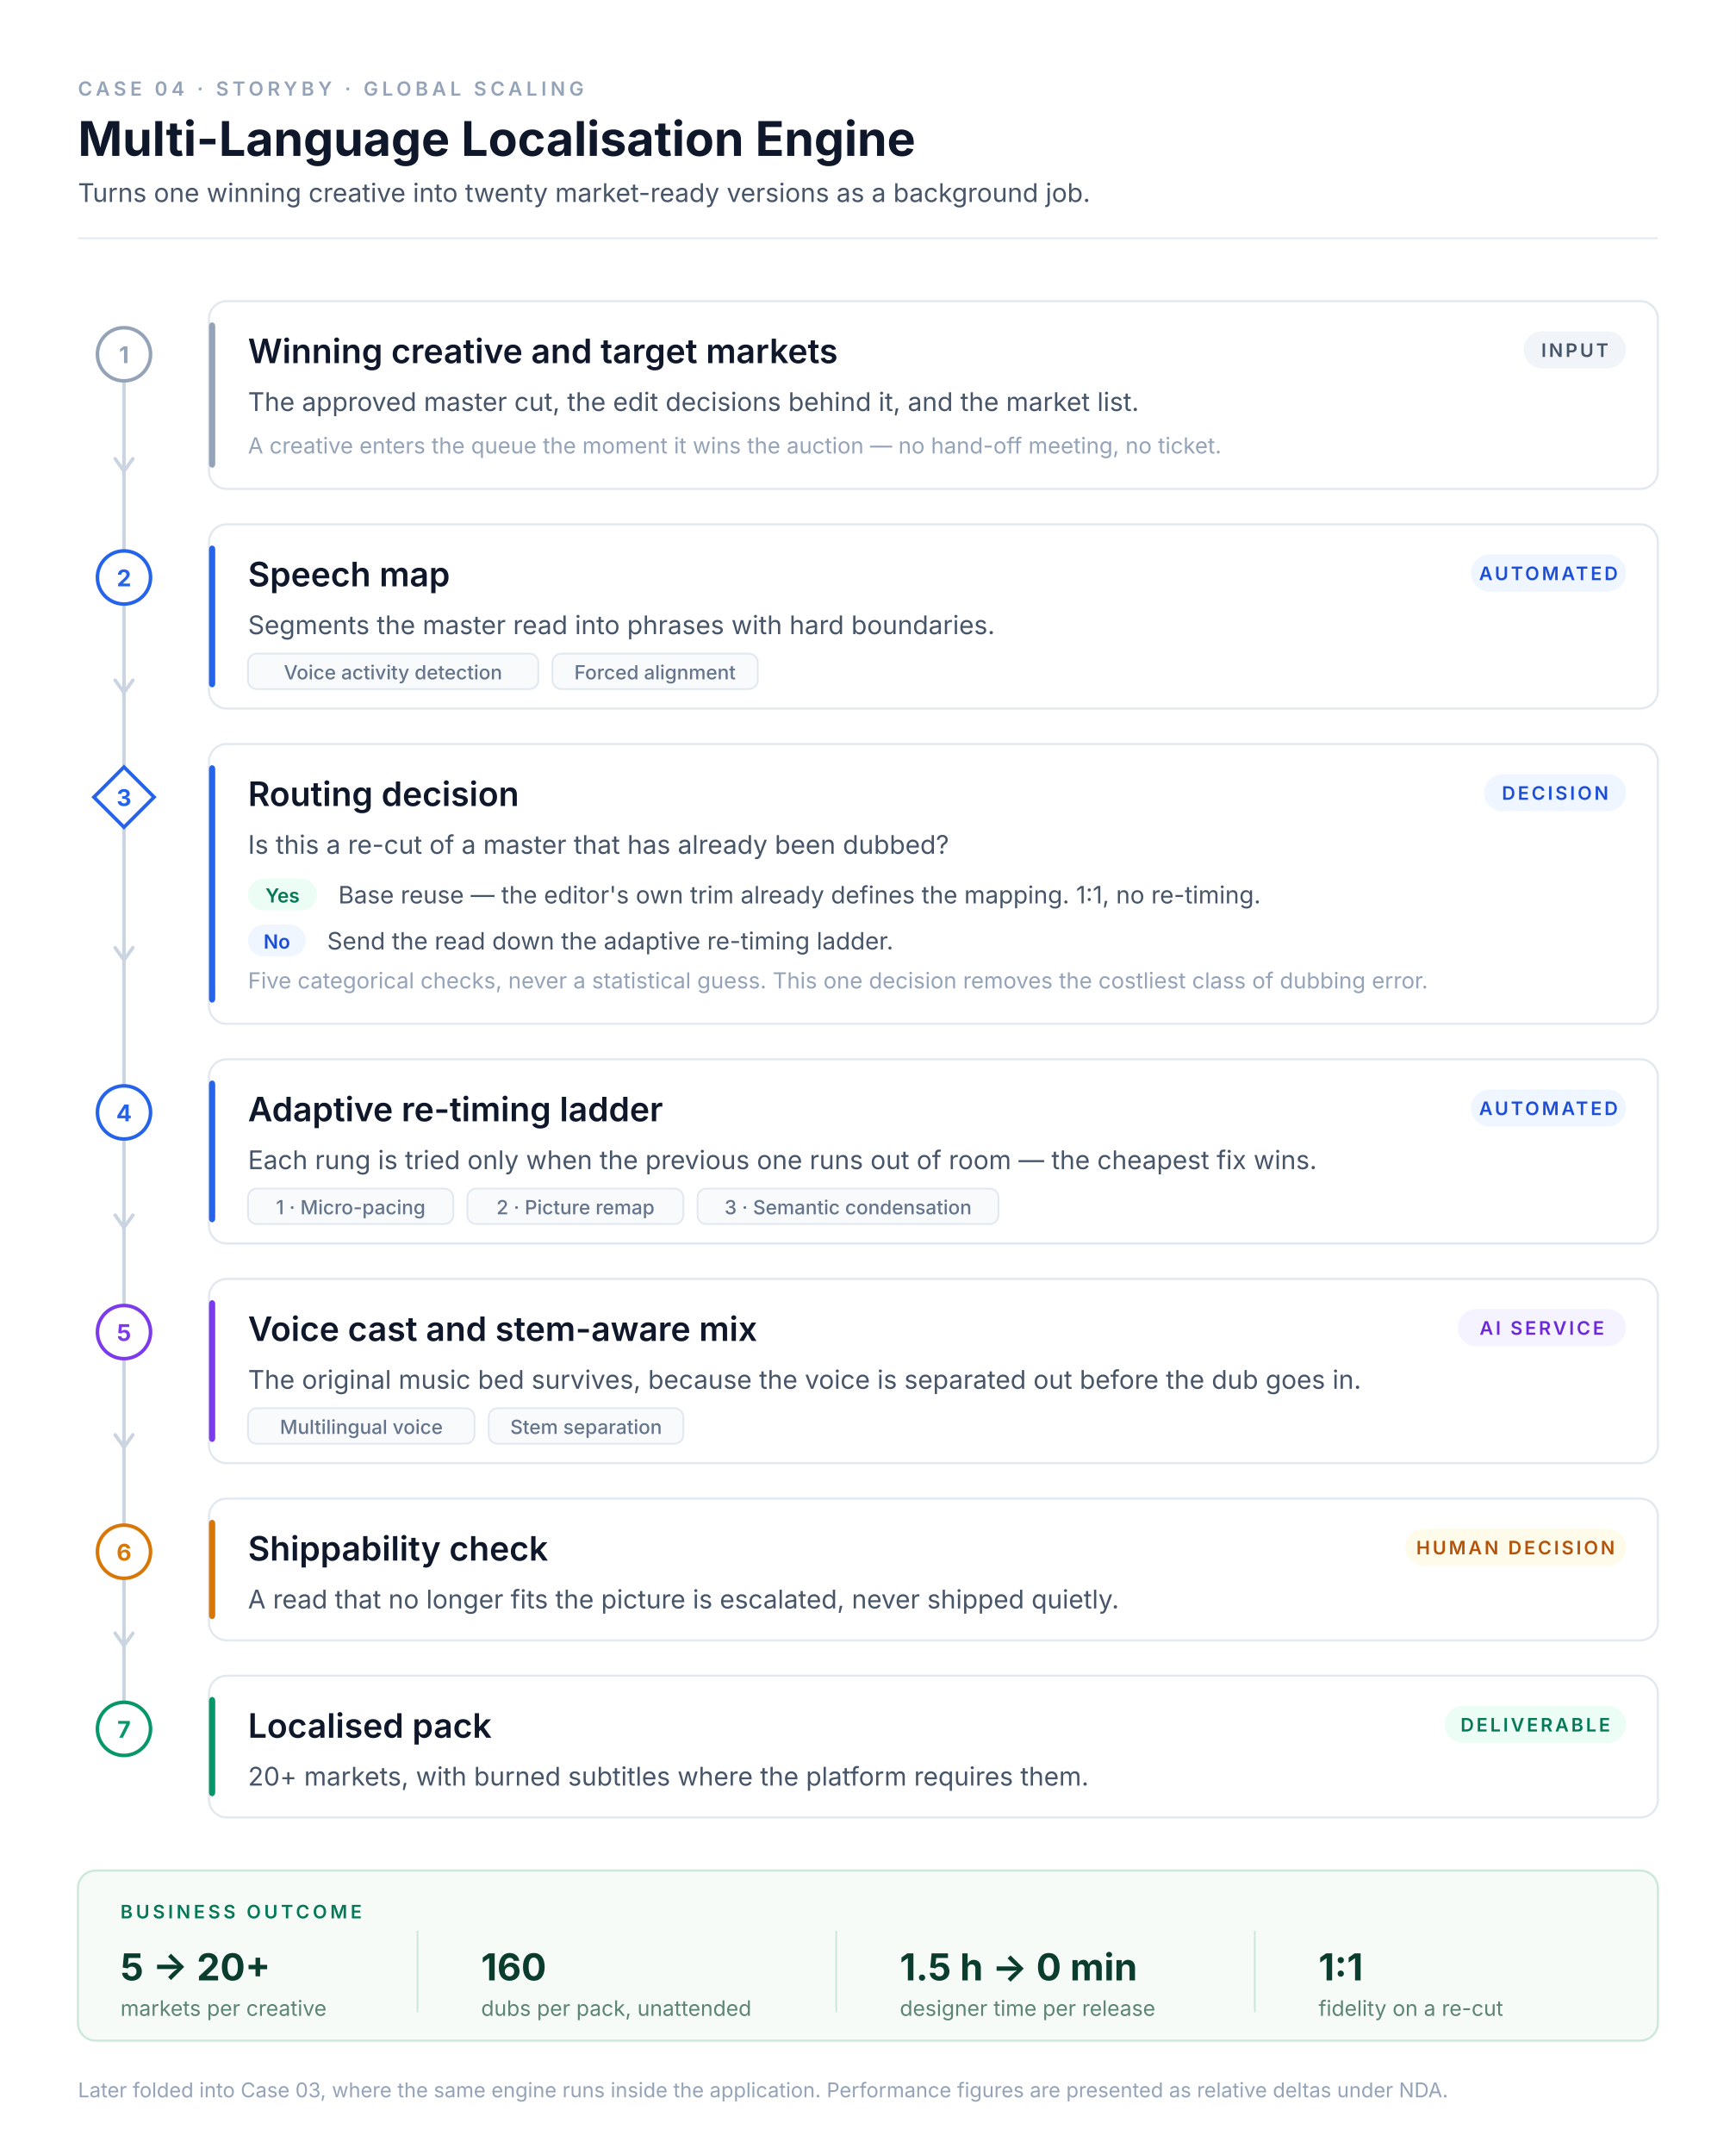
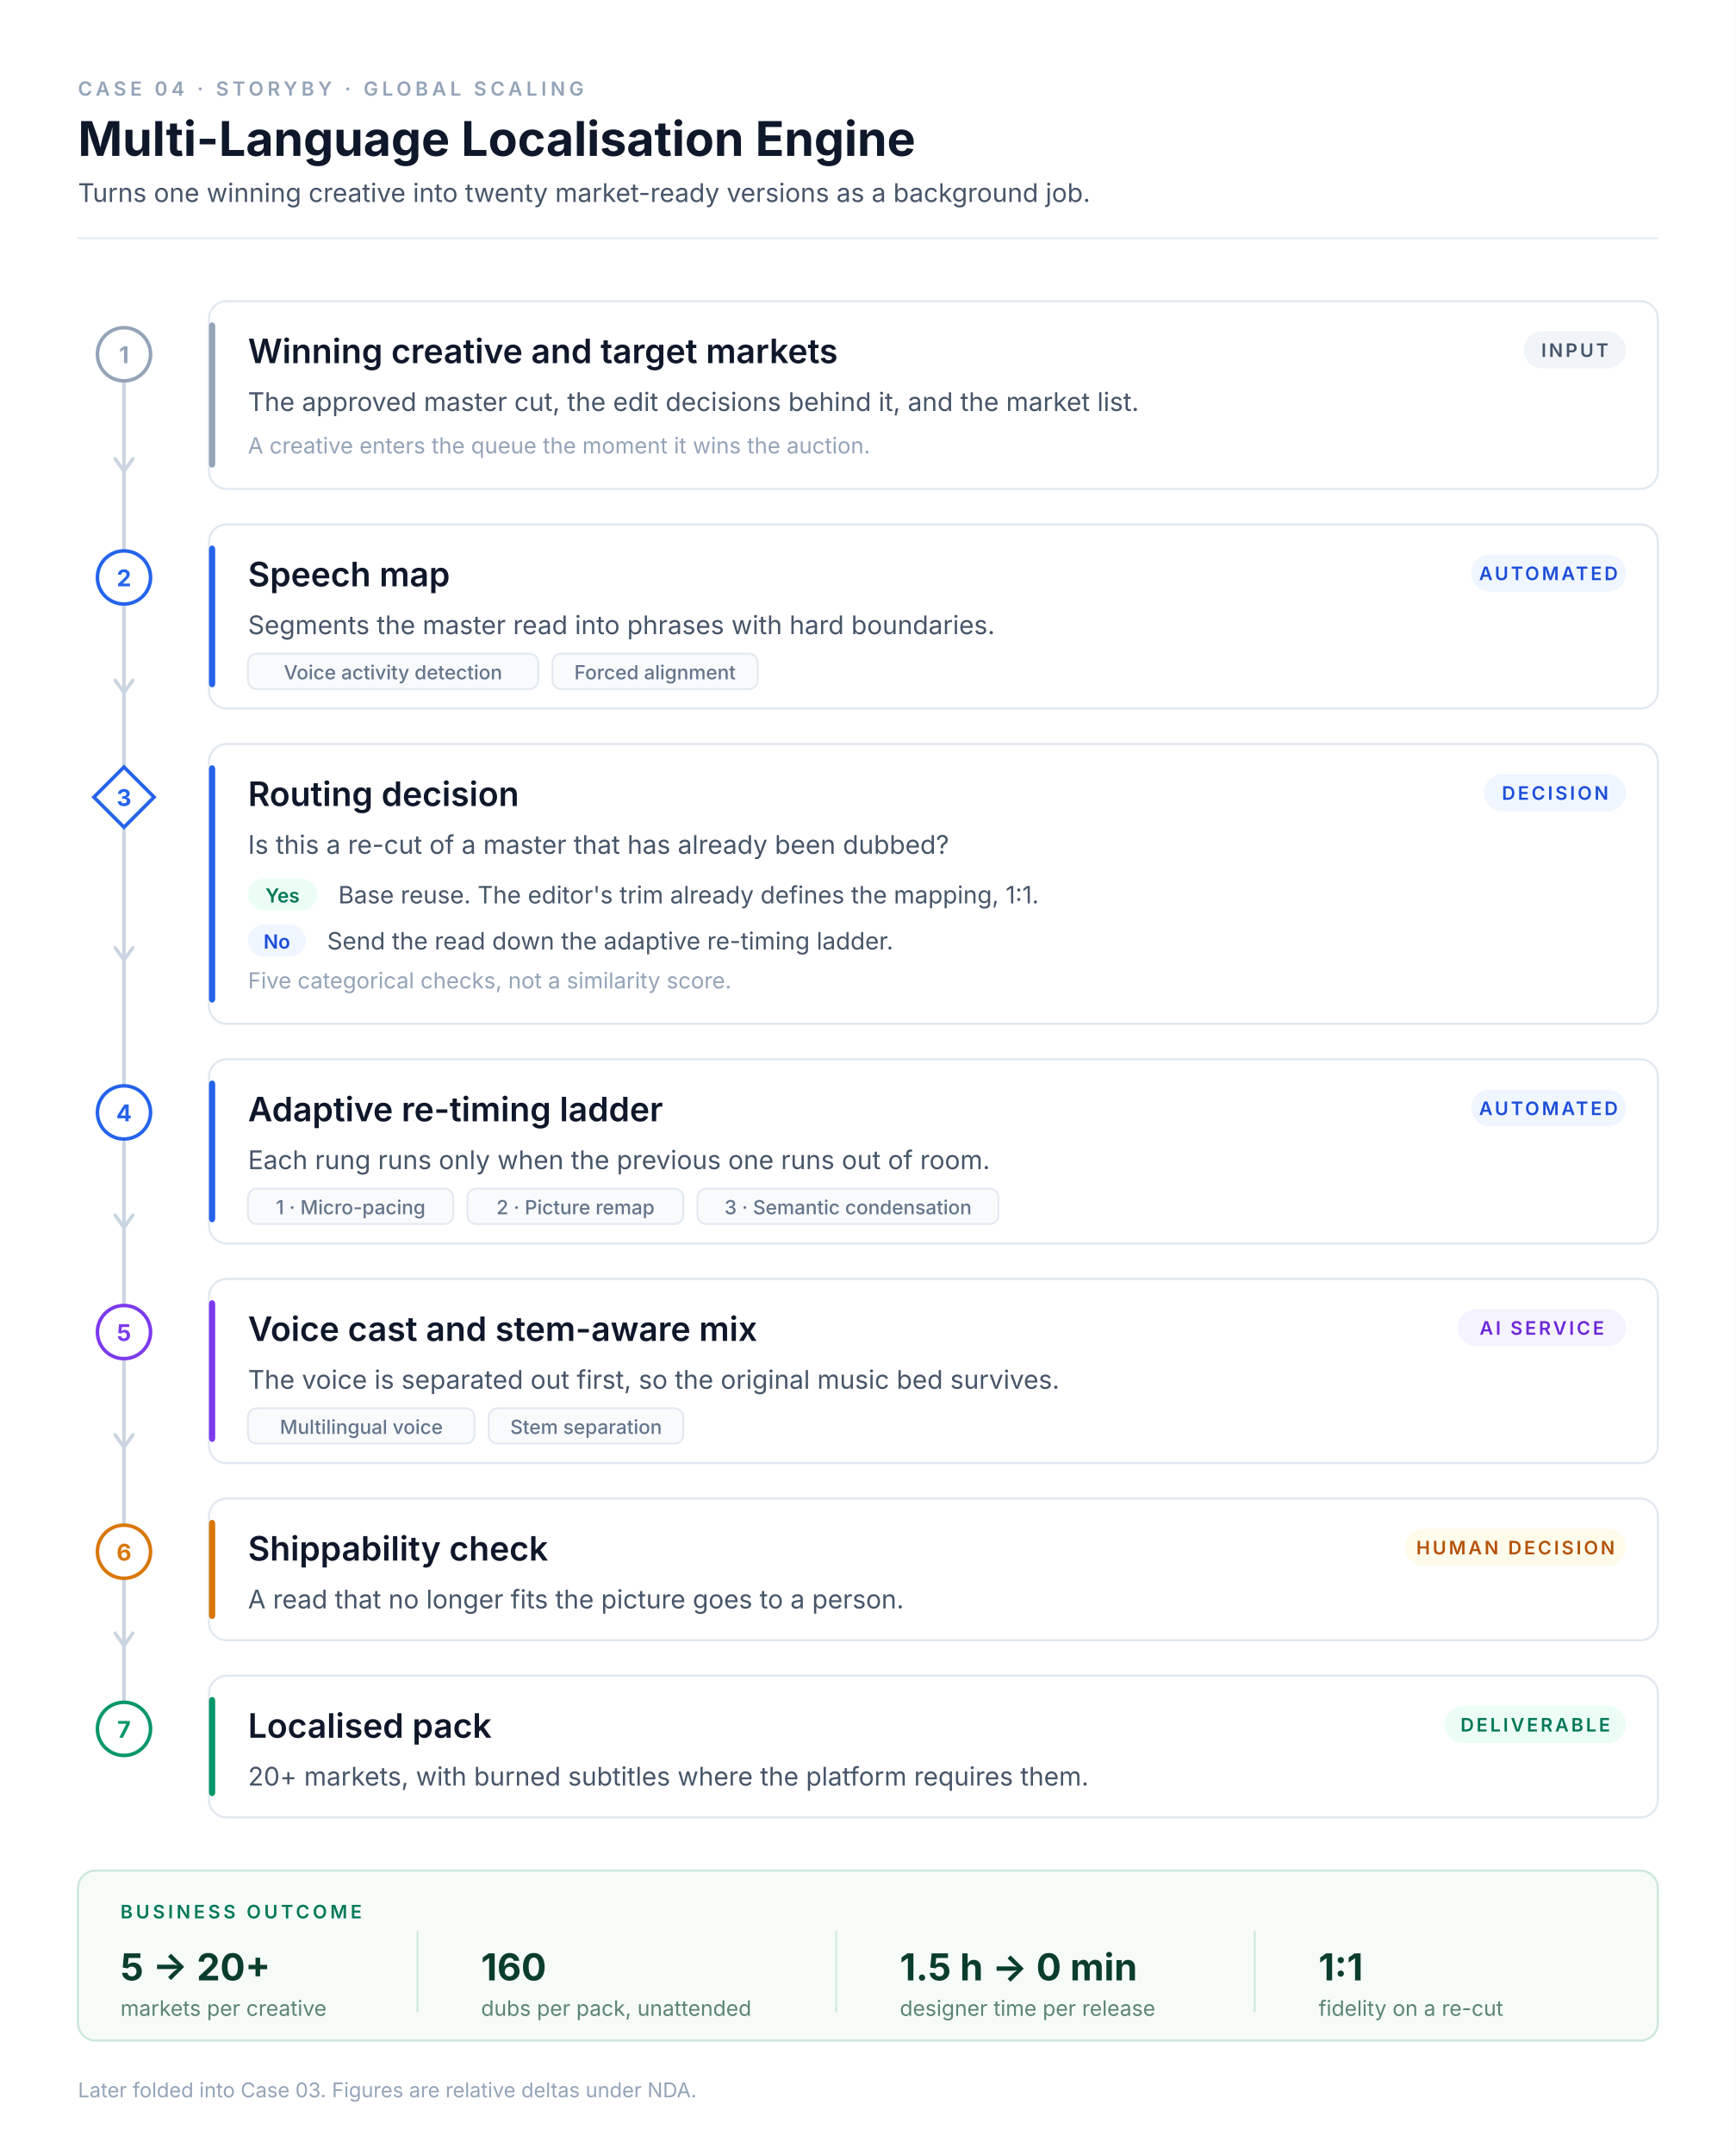
<svg xmlns="http://www.w3.org/2000/svg" width="980" height="1216" viewBox="0 0 980 1216">
  <rect width="980" height="1216" fill="#FFFFFF" />
  <path d="M70 200 L70 976" stroke="#CBD5E1" stroke-width="2" fill="none" />
  <path d="M65 259.0 L70 266.0 L75 259.0" fill="none" stroke="#CBD5E1" stroke-width="2" stroke-linecap="round" stroke-linejoin="round" />
  <path d="M65 384.0 L70 391.0 L75 384.0" fill="none" stroke="#CBD5E1" stroke-width="2" stroke-linecap="round" stroke-linejoin="round" />
  <path d="M65 535.0 L70 542.0 L75 535.0" fill="none" stroke="#CBD5E1" stroke-width="2" stroke-linecap="round" stroke-linejoin="round" />
  <path d="M65 686.0 L70 693.0 L75 686.0" fill="none" stroke="#CBD5E1" stroke-width="2" stroke-linecap="round" stroke-linejoin="round" />
  <path d="M65 810.0 L70 817.0 L75 810.0" fill="none" stroke="#CBD5E1" stroke-width="2" stroke-linecap="round" stroke-linejoin="round" />
  <path d="M65 922.0 L70 929.0 L75 922.0" fill="none" stroke="#CBD5E1" stroke-width="2" stroke-linecap="round" stroke-linejoin="round" />
  <circle cx="70" cy="200" r="15" fill="#FFFFFF" stroke="#94A3B8" stroke-width="2" />
  <text x="70" y="205" font-family="Inter, Helvetica Neue, Arial, sans-serif" font-size="13" font-weight="700" fill="#94A3B8" text-anchor="middle">1</text>
  <circle cx="70" cy="326" r="15" fill="#FFFFFF" stroke="#2563EB" stroke-width="2" />
  <text x="70" y="331" font-family="Inter, Helvetica Neue, Arial, sans-serif" font-size="13" font-weight="700" fill="#2563EB" text-anchor="middle">2</text>
  <path d="M70 433 L87 450 L70 467 L53 450 Z" fill="#FFFFFF" stroke="#2563EB" stroke-width="2" />
  <text x="70" y="455" font-family="Inter, Helvetica Neue, Arial, sans-serif" font-size="13" font-weight="700" fill="#2563EB" text-anchor="middle">3</text>
  <circle cx="70" cy="628" r="15" fill="#FFFFFF" stroke="#2563EB" stroke-width="2" />
  <text x="70" y="633" font-family="Inter, Helvetica Neue, Arial, sans-serif" font-size="13" font-weight="700" fill="#2563EB" text-anchor="middle">4</text>
  <circle cx="70" cy="752" r="15" fill="#FFFFFF" stroke="#7C3AED" stroke-width="2" />
  <text x="70" y="757" font-family="Inter, Helvetica Neue, Arial, sans-serif" font-size="13" font-weight="700" fill="#7C3AED" text-anchor="middle">5</text>
  <circle cx="70" cy="876" r="15" fill="#FFFFFF" stroke="#D97706" stroke-width="2" />
  <text x="70" y="881" font-family="Inter, Helvetica Neue, Arial, sans-serif" font-size="13" font-weight="700" fill="#D97706" text-anchor="middle">6</text>
  <circle cx="70" cy="976" r="15" fill="#FFFFFF" stroke="#059669" stroke-width="2" />
  <text x="70" y="981" font-family="Inter, Helvetica Neue, Arial, sans-serif" font-size="13" font-weight="700" fill="#059669" text-anchor="middle">7</text>
  <text x="44.0" y="54.0" font-family="Inter, Helvetica Neue, Arial, sans-serif" font-size="11" font-weight="600" fill="#94A3B8" text-anchor="start" letter-spacing="2.2">CASE 04 · STORYBY · GLOBAL SCALING</text>
  <text x="44.0" y="88.0" font-family="Inter, Helvetica Neue, Arial, sans-serif" font-size="27" font-weight="700" fill="#0F172A" text-anchor="start">Multi-Language Localisation Engine</text>
  <text x="44.0" y="114.0" font-family="Inter, Helvetica Neue, Arial, sans-serif" font-size="14.5" font-weight="400" fill="#475569" text-anchor="start">Turns one winning creative into twenty market-ready versions as a background job.</text>
  <rect x="44.0" y="134.0" width="892.0" height="1.0" rx="0" fill="#E2E8F0" stroke="none" stroke-width="1" />
  <rect x="118.0" y="170.0" width="818.0" height="106.0" rx="10" fill="#FFFFFF" stroke="#E2E8F0" stroke-width="1.2" />
  <rect x="118.0" y="182.0" width="3.5" height="82.0" rx="2" fill="#94A3B8" stroke="none" stroke-width="1" />
  <rect x="860.2" y="187.0" width="57.8" height="21.0" rx="10.5" fill="#F1F5F9" stroke="none" stroke-width="1" />
  <text x="889.1" y="201.5" font-family="Inter, Helvetica Neue, Arial, sans-serif" font-size="10.5" font-weight="600" fill="#475569" text-anchor="middle" letter-spacing="1.4">INPUT</text>
  <text x="140.0" y="205.0" font-family="Inter, Helvetica Neue, Arial, sans-serif" font-size="19" font-weight="600" fill="#0F172A" text-anchor="start">Winning creative and target markets</text>
  <text x="140.0" y="232.0" font-family="Inter, Helvetica Neue, Arial, sans-serif" font-size="14.5" font-weight="400" fill="#475569" text-anchor="start">The approved master cut, the edit decisions behind it, and the market list.</text>
-   <text x="140.0" y="256.0" font-family="Inter, Helvetica Neue, Arial, sans-serif" font-size="12.5" font-weight="400" fill="#94A3B8" text-anchor="start">A creative enters the queue the moment it wins the auction — no hand-off meeting, no ticket.</text>
+   <text x="140.0" y="256.0" font-family="Inter, Helvetica Neue, Arial, sans-serif" font-size="12.5" font-weight="400" fill="#94A3B8" text-anchor="start">A creative enters the queue the moment it wins the auction.</text>
  <rect x="118.0" y="296.0" width="818.0" height="104.0" rx="10" fill="#FFFFFF" stroke="#E2E8F0" stroke-width="1.2" />
  <rect x="118.0" y="308.0" width="3.5" height="80.0" rx="2" fill="#2563EB" stroke="none" stroke-width="1" />
  <rect x="830.5" y="313.0" width="87.5" height="21.0" rx="10.5" fill="#EFF6FF" stroke="none" stroke-width="1" />
  <text x="874.2" y="327.5" font-family="Inter, Helvetica Neue, Arial, sans-serif" font-size="10.5" font-weight="600" fill="#1D4ED8" text-anchor="middle" letter-spacing="1.4">AUTOMATED</text>
  <text x="140.0" y="331.0" font-family="Inter, Helvetica Neue, Arial, sans-serif" font-size="19" font-weight="600" fill="#0F172A" text-anchor="start">Speech map</text>
  <text x="140.0" y="358.0" font-family="Inter, Helvetica Neue, Arial, sans-serif" font-size="14.5" font-weight="400" fill="#475569" text-anchor="start">Segments the master read into phrases with hard boundaries.</text>
  <rect x="140.0" y="369.0" width="163.9" height="20.0" rx="5" fill="#F8FAFC" stroke="#E2E8F0" stroke-width="1" />
  <text x="221.9" y="383.5" font-family="Inter, Helvetica Neue, Arial, sans-serif" font-size="11" font-weight="500" fill="#64748B" text-anchor="middle">Voice activity detection</text>
  <rect x="311.9" y="369.0" width="115.9" height="20.0" rx="5" fill="#F8FAFC" stroke="#E2E8F0" stroke-width="1" />
  <text x="369.8" y="383.5" font-family="Inter, Helvetica Neue, Arial, sans-serif" font-size="11" font-weight="500" fill="#64748B" text-anchor="middle">Forced alignment</text>
  <rect x="118.0" y="420.0" width="818.0" height="158.0" rx="10" fill="#FFFFFF" stroke="#E2E8F0" stroke-width="1.2" />
  <rect x="118.0" y="432.0" width="3.5" height="134.0" rx="2" fill="#2563EB" stroke="none" stroke-width="1" />
  <rect x="837.9" y="437.0" width="80.1" height="21.0" rx="10.5" fill="#EFF6FF" stroke="none" stroke-width="1" />
  <text x="878.0" y="451.5" font-family="Inter, Helvetica Neue, Arial, sans-serif" font-size="10.5" font-weight="600" fill="#1D4ED8" text-anchor="middle" letter-spacing="1.4">DECISION</text>
  <text x="140.0" y="455.0" font-family="Inter, Helvetica Neue, Arial, sans-serif" font-size="19" font-weight="600" fill="#0F172A" text-anchor="start">Routing decision</text>
  <text x="140.0" y="482.0" font-family="Inter, Helvetica Neue, Arial, sans-serif" font-size="14.5" font-weight="400" fill="#475569" text-anchor="start">Is this a re-cut of a master that has already been dubbed?</text>
  <rect x="140.0" y="496.0" width="39.0" height="18.0" rx="9" fill="#ECFDF5" stroke="none" stroke-width="1" />
  <text x="159.5" y="509.5" font-family="Inter, Helvetica Neue, Arial, sans-serif" font-size="11" font-weight="600" fill="#047857" text-anchor="middle">Yes</text>
-   <text x="191.0" y="510.0" font-family="Inter, Helvetica Neue, Arial, sans-serif" font-size="13.5" font-weight="400" fill="#475569" text-anchor="start">Base reuse — the editor's own trim already defines the mapping. 1:1, no re-timing.</text>
+   <text x="191.0" y="510.0" font-family="Inter, Helvetica Neue, Arial, sans-serif" font-size="13.5" font-weight="400" fill="#475569" text-anchor="start">Base reuse. The editor's trim already defines the mapping, 1:1.</text>
  <rect x="140.0" y="522.0" width="32.6" height="18.0" rx="9" fill="#EFF6FF" stroke="none" stroke-width="1" />
  <text x="156.3" y="535.5" font-family="Inter, Helvetica Neue, Arial, sans-serif" font-size="11" font-weight="600" fill="#1D4ED8" text-anchor="middle">No</text>
  <text x="184.7" y="536.0" font-family="Inter, Helvetica Neue, Arial, sans-serif" font-size="13.5" font-weight="400" fill="#475569" text-anchor="start">Send the read down the adaptive re-timing ladder.</text>
-   <text x="140.0" y="558.0" font-family="Inter, Helvetica Neue, Arial, sans-serif" font-size="12.5" font-weight="400" fill="#94A3B8" text-anchor="start">Five categorical checks, never a statistical guess. This one decision removes the costliest class of dubbing error.</text>
+   <text x="140.0" y="558.0" font-family="Inter, Helvetica Neue, Arial, sans-serif" font-size="12.5" font-weight="400" fill="#94A3B8" text-anchor="start">Five categorical checks, not a similarity score.</text>
  <rect x="118.0" y="598.0" width="818.0" height="104.0" rx="10" fill="#FFFFFF" stroke="#E2E8F0" stroke-width="1.2" />
  <rect x="118.0" y="610.0" width="3.5" height="80.0" rx="2" fill="#2563EB" stroke="none" stroke-width="1" />
  <rect x="830.5" y="615.0" width="87.5" height="21.0" rx="10.5" fill="#EFF6FF" stroke="none" stroke-width="1" />
  <text x="874.2" y="629.5" font-family="Inter, Helvetica Neue, Arial, sans-serif" font-size="10.5" font-weight="600" fill="#1D4ED8" text-anchor="middle" letter-spacing="1.4">AUTOMATED</text>
  <text x="140.0" y="633.0" font-family="Inter, Helvetica Neue, Arial, sans-serif" font-size="19" font-weight="600" fill="#0F172A" text-anchor="start">Adaptive re-timing ladder</text>
-   <text x="140.0" y="660.0" font-family="Inter, Helvetica Neue, Arial, sans-serif" font-size="14.5" font-weight="400" fill="#475569" text-anchor="start">Each rung is tried only when the previous one runs out of room — the cheapest fix wins.</text>
+   <text x="140.0" y="660.0" font-family="Inter, Helvetica Neue, Arial, sans-serif" font-size="14.5" font-weight="400" fill="#475569" text-anchor="start">Each rung runs only when the previous one runs out of room.</text>
  <rect x="140.0" y="671.0" width="115.9" height="20.0" rx="5" fill="#F8FAFC" stroke="#E2E8F0" stroke-width="1" />
  <text x="198.0" y="685.5" font-family="Inter, Helvetica Neue, Arial, sans-serif" font-size="11" font-weight="500" fill="#64748B" text-anchor="middle">1 · Micro-pacing</text>
  <rect x="263.9" y="671.0" width="121.9" height="20.0" rx="5" fill="#F8FAFC" stroke="#E2E8F0" stroke-width="1" />
  <text x="324.9" y="685.5" font-family="Inter, Helvetica Neue, Arial, sans-serif" font-size="11" font-weight="500" fill="#64748B" text-anchor="middle">2 · Picture remap</text>
  <rect x="393.8" y="671.0" width="169.9" height="20.0" rx="5" fill="#F8FAFC" stroke="#E2E8F0" stroke-width="1" />
  <text x="478.8" y="685.5" font-family="Inter, Helvetica Neue, Arial, sans-serif" font-size="11" font-weight="500" fill="#64748B" text-anchor="middle">3 · Semantic condensation</text>
  <rect x="118.0" y="722.0" width="818.0" height="104.0" rx="10" fill="#FFFFFF" stroke="#E2E8F0" stroke-width="1.2" />
  <rect x="118.0" y="734.0" width="3.5" height="80.0" rx="2" fill="#7C3AED" stroke="none" stroke-width="1" />
  <rect x="823.0" y="739.0" width="95.0" height="21.0" rx="10.5" fill="#F5F3FF" stroke="none" stroke-width="1" />
  <text x="870.5" y="753.5" font-family="Inter, Helvetica Neue, Arial, sans-serif" font-size="10.5" font-weight="600" fill="#6D28D9" text-anchor="middle" letter-spacing="1.4">AI SERVICE</text>
  <text x="140.0" y="757.0" font-family="Inter, Helvetica Neue, Arial, sans-serif" font-size="19" font-weight="600" fill="#0F172A" text-anchor="start">Voice cast and stem-aware mix</text>
-   <text x="140.0" y="784.0" font-family="Inter, Helvetica Neue, Arial, sans-serif" font-size="14.5" font-weight="400" fill="#475569" text-anchor="start">The original music bed survives, because the voice is separated out before the dub goes in.</text>
+   <text x="140.0" y="784.0" font-family="Inter, Helvetica Neue, Arial, sans-serif" font-size="14.5" font-weight="400" fill="#475569" text-anchor="start">The voice is separated out first, so the original music bed survives.</text>
  <rect x="140.0" y="795.0" width="127.9" height="20.0" rx="5" fill="#F8FAFC" stroke="#E2E8F0" stroke-width="1" />
  <text x="204.0" y="809.5" font-family="Inter, Helvetica Neue, Arial, sans-serif" font-size="11" font-weight="500" fill="#64748B" text-anchor="middle">Multilingual voice</text>
  <rect x="275.9" y="795.0" width="109.9" height="20.0" rx="5" fill="#F8FAFC" stroke="#E2E8F0" stroke-width="1" />
  <text x="330.9" y="809.5" font-family="Inter, Helvetica Neue, Arial, sans-serif" font-size="11" font-weight="500" fill="#64748B" text-anchor="middle">Stem separation</text>
  <rect x="118.0" y="846.0" width="818.0" height="80.0" rx="10" fill="#FFFFFF" stroke="#E2E8F0" stroke-width="1.2" />
  <rect x="118.0" y="858.0" width="3.5" height="56.0" rx="2" fill="#D97706" stroke="none" stroke-width="1" />
  <rect x="793.3" y="863.0" width="124.7" height="21.0" rx="10.5" fill="#FFFBEB" stroke="none" stroke-width="1" />
  <text x="855.6" y="877.5" font-family="Inter, Helvetica Neue, Arial, sans-serif" font-size="10.5" font-weight="600" fill="#B45309" text-anchor="middle" letter-spacing="1.4">HUMAN DECISION</text>
  <text x="140.0" y="881.0" font-family="Inter, Helvetica Neue, Arial, sans-serif" font-size="19" font-weight="600" fill="#0F172A" text-anchor="start">Shippability check</text>
-   <text x="140.0" y="908.0" font-family="Inter, Helvetica Neue, Arial, sans-serif" font-size="14.5" font-weight="400" fill="#475569" text-anchor="start">A read that no longer fits the picture is escalated, never shipped quietly.</text>
+   <text x="140.0" y="908.0" font-family="Inter, Helvetica Neue, Arial, sans-serif" font-size="14.5" font-weight="400" fill="#475569" text-anchor="start">A read that no longer fits the picture goes to a person.</text>
  <rect x="118.0" y="946.0" width="818.0" height="80.0" rx="10" fill="#FFFFFF" stroke="#E2E8F0" stroke-width="1.2" />
  <rect x="118.0" y="958.0" width="3.5" height="56.0" rx="2" fill="#059669" stroke="none" stroke-width="1" />
  <rect x="815.6" y="963.0" width="102.4" height="21.0" rx="10.5" fill="#ECFDF5" stroke="none" stroke-width="1" />
  <text x="866.8" y="977.5" font-family="Inter, Helvetica Neue, Arial, sans-serif" font-size="10.5" font-weight="600" fill="#047857" text-anchor="middle" letter-spacing="1.4">DELIVERABLE</text>
  <text x="140.0" y="981.0" font-family="Inter, Helvetica Neue, Arial, sans-serif" font-size="19" font-weight="600" fill="#0F172A" text-anchor="start">Localised pack</text>
  <text x="140.0" y="1008.0" font-family="Inter, Helvetica Neue, Arial, sans-serif" font-size="14.5" font-weight="400" fill="#475569" text-anchor="start">20+ markets, with burned subtitles where the platform requires them.</text>
  <rect x="44.0" y="1056.0" width="892.0" height="96.0" rx="10" fill="#F6FBF8" stroke="#CBE8DA" stroke-width="1.2" />
  <text x="68.0" y="1083.0" font-family="Inter, Helvetica Neue, Arial, sans-serif" font-size="10.5" font-weight="600" fill="#047857" text-anchor="start" letter-spacing="1.8">BUSINESS OUTCOME</text>
  <text x="68.0" y="1118.0" font-family="Inter, Helvetica Neue, Arial, sans-serif" font-size="21" font-weight="700" fill="#0B3D2E" text-anchor="start">5 → 20+</text>
  <text x="68.0" y="1138.0" font-family="Inter, Helvetica Neue, Arial, sans-serif" font-size="12" font-weight="400" fill="#5B8474" text-anchor="start">markets per creative</text>
  <rect x="235.2" y="1090.0" width="1.0" height="46.0" rx="0" fill="#CBE8DA" stroke="none" stroke-width="1" />
  <text x="271.6" y="1118.0" font-family="Inter, Helvetica Neue, Arial, sans-serif" font-size="21" font-weight="700" fill="#0B3D2E" text-anchor="start">160</text>
  <text x="271.6" y="1138.0" font-family="Inter, Helvetica Neue, Arial, sans-serif" font-size="12" font-weight="400" fill="#5B8474" text-anchor="start">dubs per pack, unattended</text>
  <rect x="471.6" y="1090.0" width="1.0" height="46.0" rx="0" fill="#CBE8DA" stroke="none" stroke-width="1" />
  <text x="508.0" y="1118.0" font-family="Inter, Helvetica Neue, Arial, sans-serif" font-size="21" font-weight="700" fill="#0B3D2E" text-anchor="start">1.5 h → 0 min</text>
  <text x="508.0" y="1138.0" font-family="Inter, Helvetica Neue, Arial, sans-serif" font-size="12" font-weight="400" fill="#5B8474" text-anchor="start">designer time per release</text>
  <rect x="707.9" y="1090.0" width="1.0" height="46.0" rx="0" fill="#CBE8DA" stroke="none" stroke-width="1" />
  <text x="744.4" y="1118.0" font-family="Inter, Helvetica Neue, Arial, sans-serif" font-size="21" font-weight="700" fill="#0B3D2E" text-anchor="start">1:1</text>
  <text x="744.4" y="1138.0" font-family="Inter, Helvetica Neue, Arial, sans-serif" font-size="12" font-weight="400" fill="#5B8474" text-anchor="start">fidelity on a re-cut</text>
-   <text x="44.0" y="1184.0" font-family="Inter, Helvetica Neue, Arial, sans-serif" font-size="11.5" font-weight="400" fill="#94A3B8" text-anchor="start">Later folded into Case 03, where the same engine runs inside the application. Performance figures are presented as relative deltas under NDA.</text>
+   <text x="44.0" y="1184.0" font-family="Inter, Helvetica Neue, Arial, sans-serif" font-size="11.5" font-weight="400" fill="#94A3B8" text-anchor="start">Later folded into Case 03. Figures are relative deltas under NDA.</text>
</svg>
